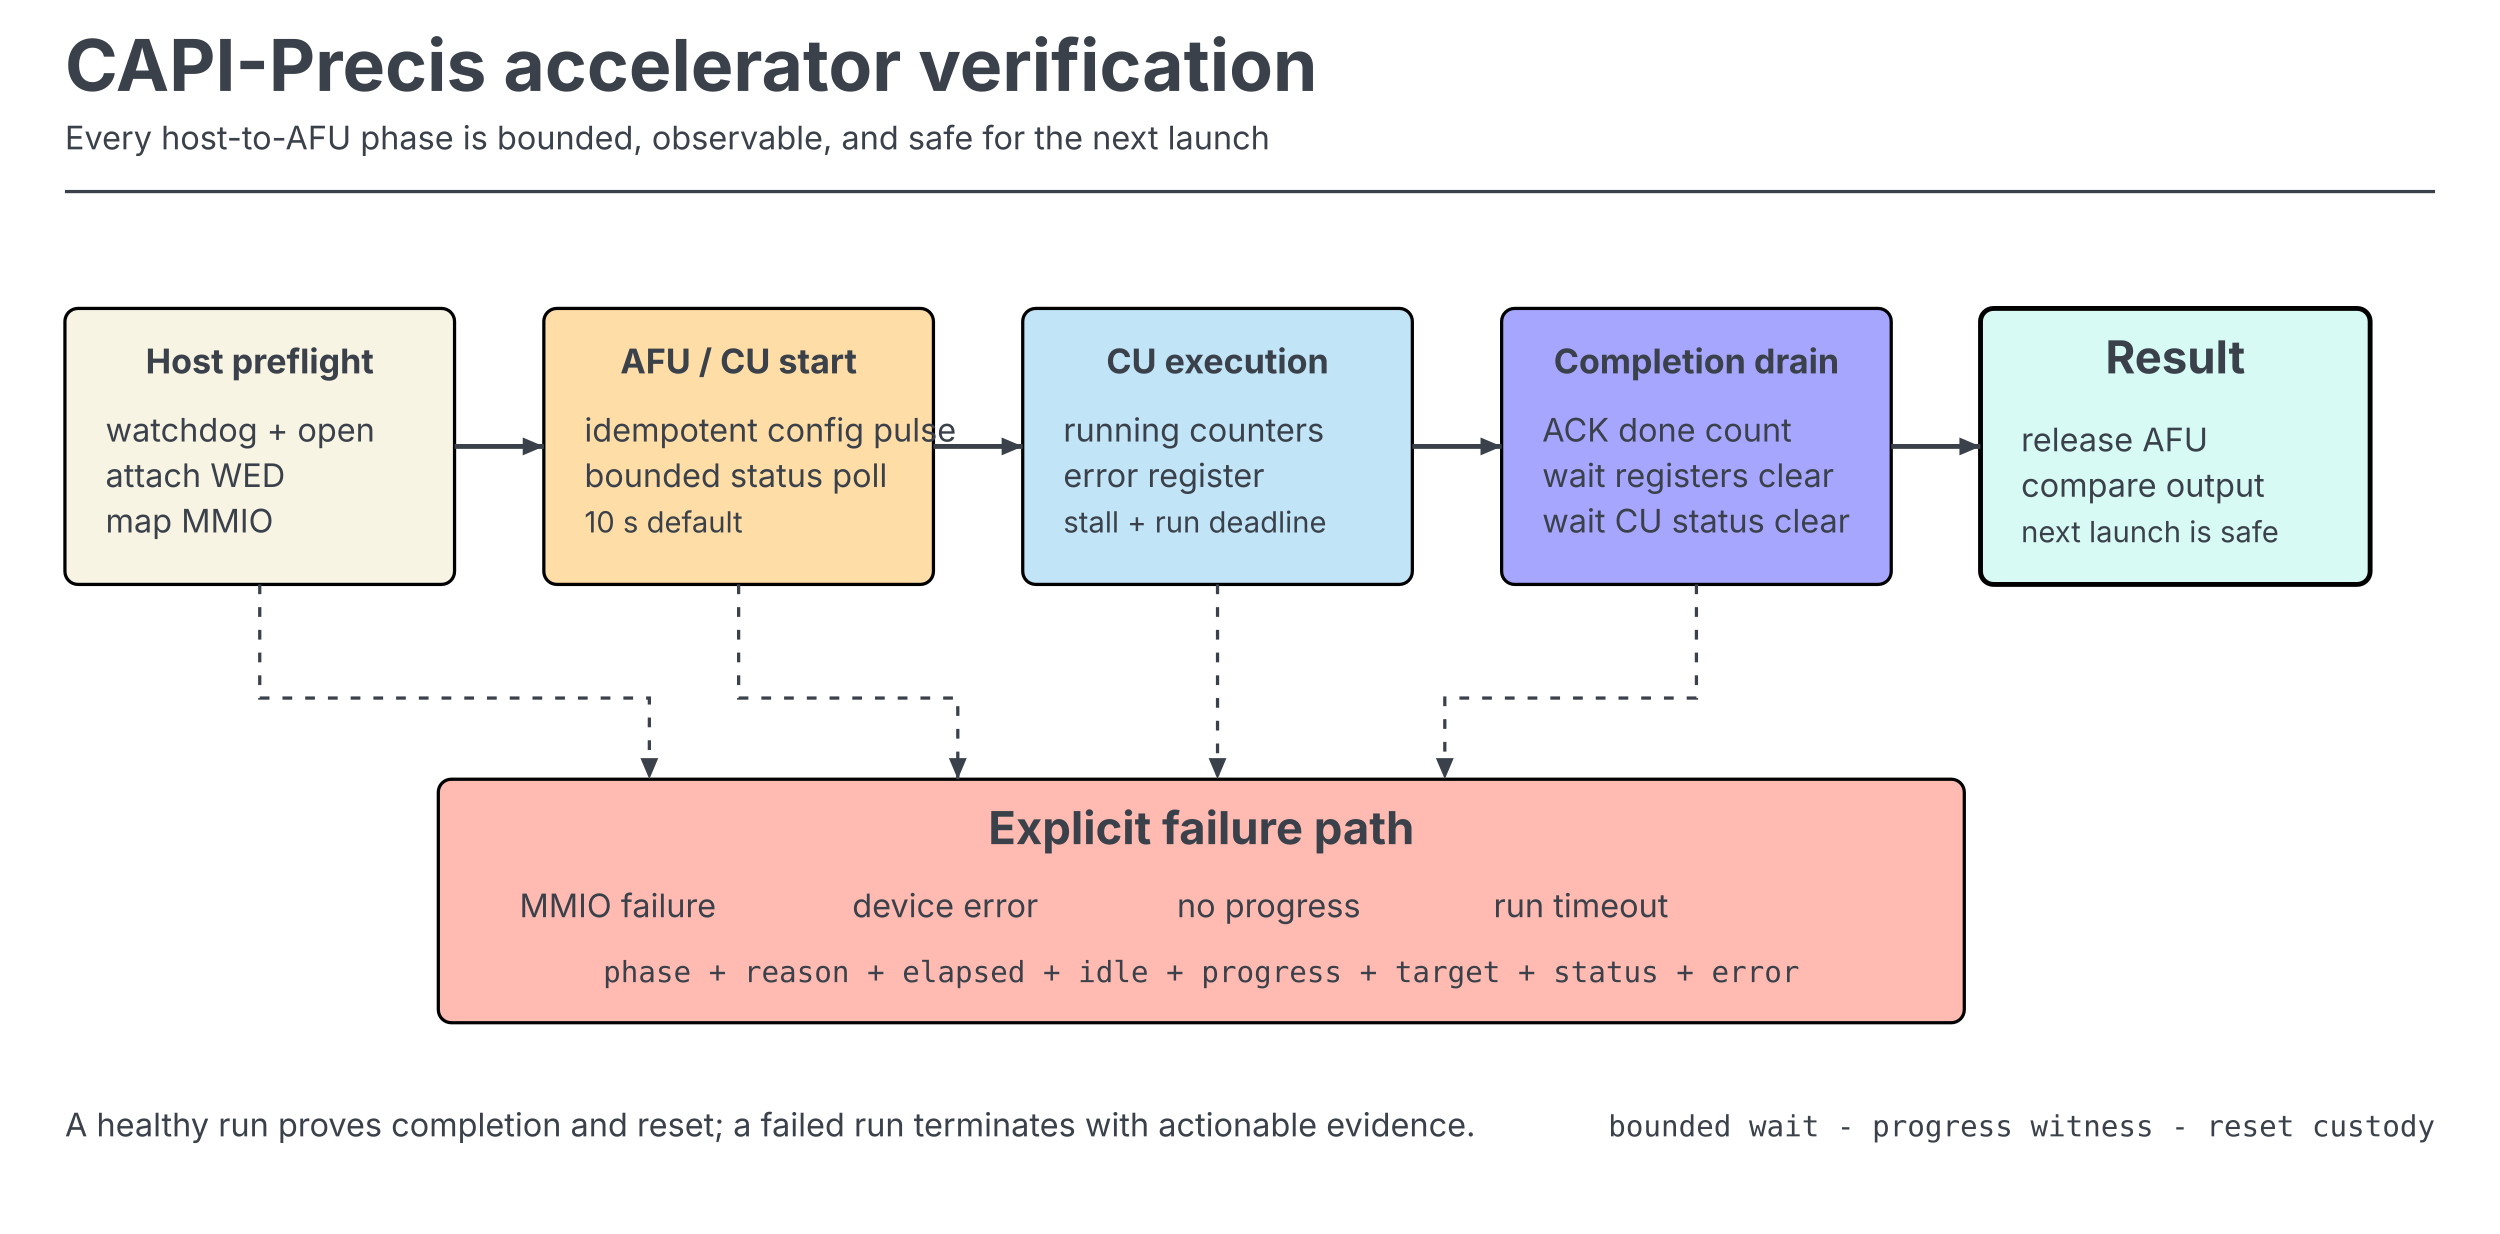
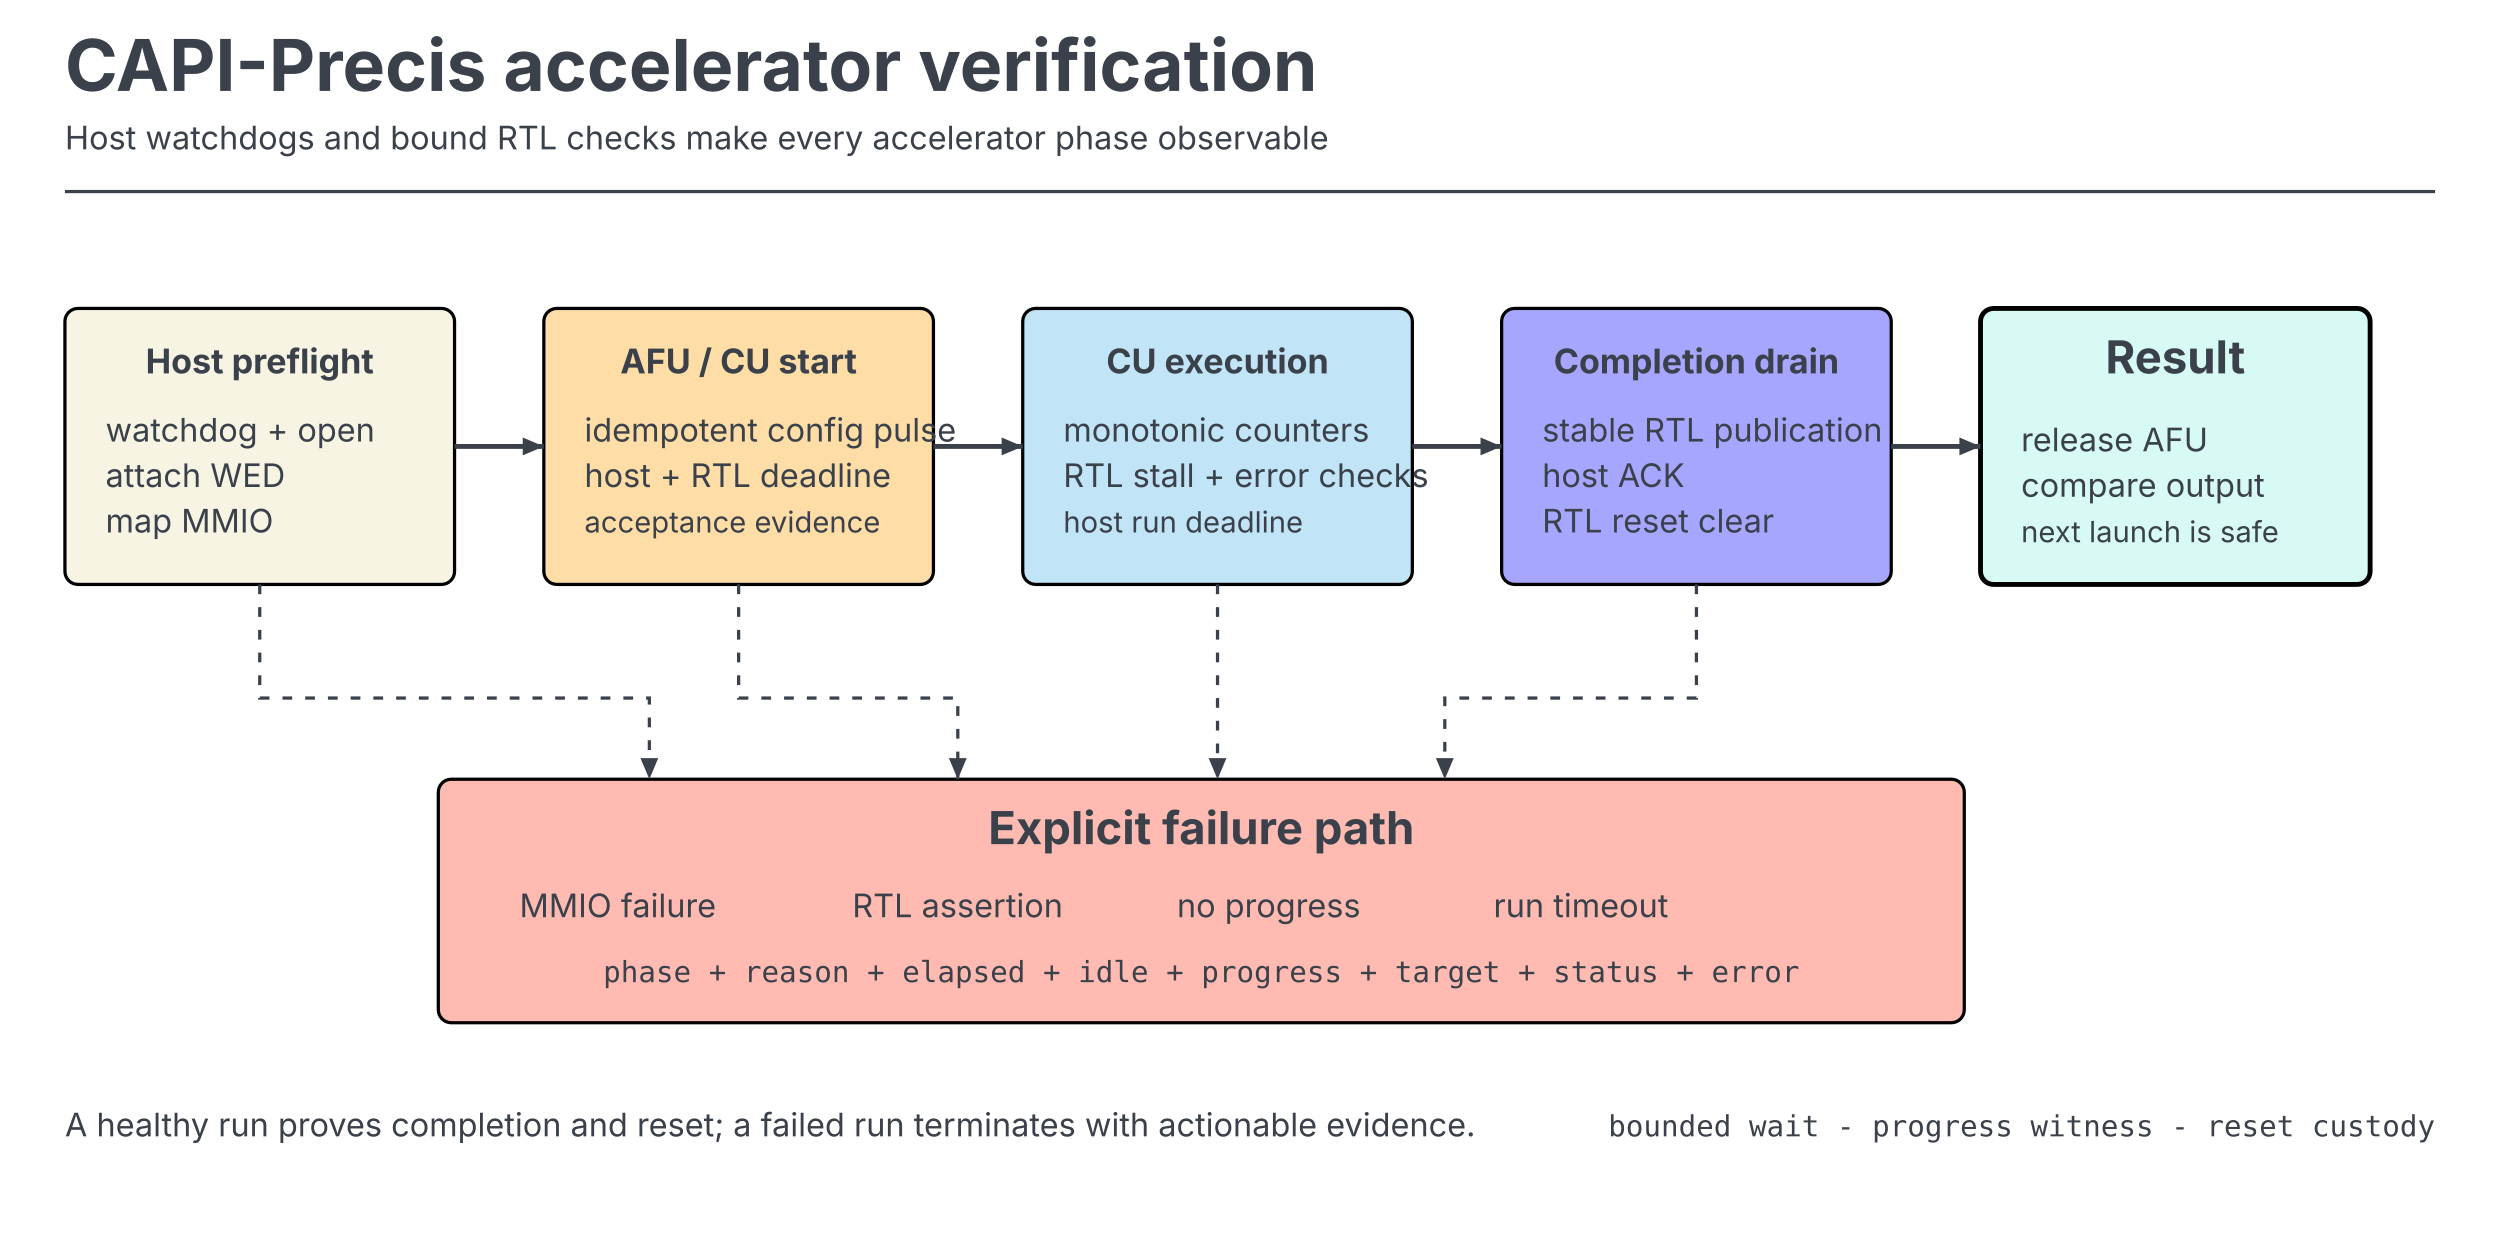
<svg xmlns="http://www.w3.org/2000/svg" width="1540" height="760" viewBox="30 20 1540 760" role="img" aria-labelledby="title desc" fill="#3A414A">
  <defs>
    <marker id="arrow" viewBox="0 0 13 11" markerWidth="13" markerHeight="11" refX="13" refY="5.5" orient="auto" markerUnits="userSpaceOnUse">
      <path d="M0 0 L13 5.5 L0 11 Z" fill="#3A414A" />
    </marker>
    <style>
      :root { color-scheme: light dark; }
      @media (prefers-color-scheme: dark) {
        [fill="#3A414A"]{fill:#E7E2D9}[stroke="#3A414A"]{stroke:#E7E2D9}
        [fill="#F7F4E4"]{fill:#24282B}[fill="#C1E4F7"]{fill:#29363B}
        [fill="#D7FAF5"]{fill:#28392C}[fill="#FFDDA6"]{fill:#3D3526}
        [fill="#A7A6FF"]{fill:#332F39}[fill="#FFBBB1"]{fill:#402B2D}
        [stroke="#000000"]{stroke:#E7E2D9}
      }
      .sans{font-family:Inter,Helvetica,Arial,sans-serif}.mono{font-family:"SFMono-Regular",Consolas,monospace}
      .title{font-size:44px;font-weight:700}.pane{font-size:28px;font-weight:700}
      .block{font-size:21px;font-weight:700}.body{font-size:20px}.small{font-size:18px}
    </style>
  </defs>
  <text x="70" y="76" class="sans title">CAPI-Precis accelerator verification</text>
-   <text x="70" y="112" class="sans body">Every host-to-AFU phase is bounded, observable, and safe for the next launch</text>
+   <text x="70" y="112" class="sans body">Host watchdogs and bound RTL checks make every accelerator phase observable</text>
  <line x1="70" y1="138" x2="1530" y2="138" stroke="#3A414A" stroke-width="2" />
  <g class="sans">
    <rect x="70" y="210" width="240" height="170" rx="8" fill="#F7F4E4" stroke="#000000" stroke-width="2" />
    <text x="190" y="250" text-anchor="middle" class="block">Host preflight</text>
    <text x="95" y="292" class="body">watchdog + open</text>
    <text x="95" y="320" class="body">attach WED</text>
    <text x="95" y="348" class="body">map MMIO</text>
    <rect x="365" y="210" width="240" height="170" rx="8" fill="#FFDDA6" stroke="#000000" stroke-width="2" />
    <text x="485" y="250" text-anchor="middle" class="block">AFU / CU start</text>
    <text x="390" y="292" class="body">idempotent config pulse</text>
-     <text x="390" y="320" class="body">bounded status poll</text>
-     <text x="390" y="348" class="small">10 s default</text>
+     <text x="390" y="320" class="body">host + RTL deadline</text>
+     <text x="390" y="348" class="small">acceptance evidence</text>
    <rect x="660" y="210" width="240" height="170" rx="8" fill="#C1E4F7" stroke="#000000" stroke-width="2" />
    <text x="780" y="250" text-anchor="middle" class="block">CU execution</text>
-     <text x="685" y="292" class="body">running counters</text>
-     <text x="685" y="320" class="body">error register</text>
-     <text x="685" y="348" class="small">stall + run deadline</text>
+     <text x="685" y="292" class="body">monotonic counters</text>
+     <text x="685" y="320" class="body">RTL stall + error checks</text>
+     <text x="685" y="348" class="small">host run deadline</text>
    <rect x="955" y="210" width="240" height="170" rx="8" fill="#A7A6FF" stroke="#000000" stroke-width="2" />
    <text x="1075" y="250" text-anchor="middle" class="block">Completion drain</text>
-     <text x="980" y="292" class="body">ACK done count</text>
-     <text x="980" y="320" class="body">wait registers clear</text>
-     <text x="980" y="348" class="body">wait CU status clear</text>
+     <text x="980" y="292" class="body">stable RTL publication</text>
+     <text x="980" y="320" class="body">host ACK</text>
+     <text x="980" y="348" class="body">RTL reset clear</text>
    <rect x="1250" y="210" width="240" height="170" rx="8" fill="#D7FAF5" stroke="#000000" stroke-width="3" />
    <text x="1370" y="250" text-anchor="middle" class="pane">Result</text>
    <text x="1275" y="298" class="body">release AFU</text>
    <text x="1275" y="326" class="body">compare output</text>
    <text x="1275" y="354" class="small">next launch is safe</text>
  </g>
  <g fill="none" stroke="#3A414A" stroke-width="3" marker-end="url(#arrow)">
    <path d="M310 295 H365" />
    <path d="M605 295 H660" />
    <path d="M900 295 H955" />
    <path d="M1195 295 H1250" />
  </g>
  <rect x="300" y="500" width="940" height="150" rx="8" fill="#FFBBB1" stroke="#000000" stroke-width="2" />
  <text x="770" y="540" text-anchor="middle" class="sans pane">Explicit failure path</text>
  <text x="350" y="585" class="sans body">MMIO failure</text>
-   <text x="555" y="585" class="sans body">device error</text>
+   <text x="555" y="585" class="sans body">RTL assertion</text>
  <text x="755" y="585" class="sans body">no progress</text>
  <text x="950" y="585" class="sans body">run timeout</text>
  <text x="770" y="625" text-anchor="middle" class="mono small">phase + reason + elapsed + idle + progress + target + status + error</text>
  <g fill="none" stroke="#3A414A" stroke-width="2" stroke-dasharray="6 8" marker-end="url(#arrow)">
    <path d="M190 380 V450 H430 V500" />
    <path d="M485 380 V450 H620 V500" />
    <path d="M780 380 V500" />
    <path d="M1075 380 V450 H920 V500" />
  </g>
  <text x="70" y="720" class="sans body">A healthy run proves completion and reset; a failed run terminates with actionable evidence.</text>
  <text x="1530" y="720" text-anchor="end" class="mono small">bounded wait - progress witness - reset custody</text>
</svg>
